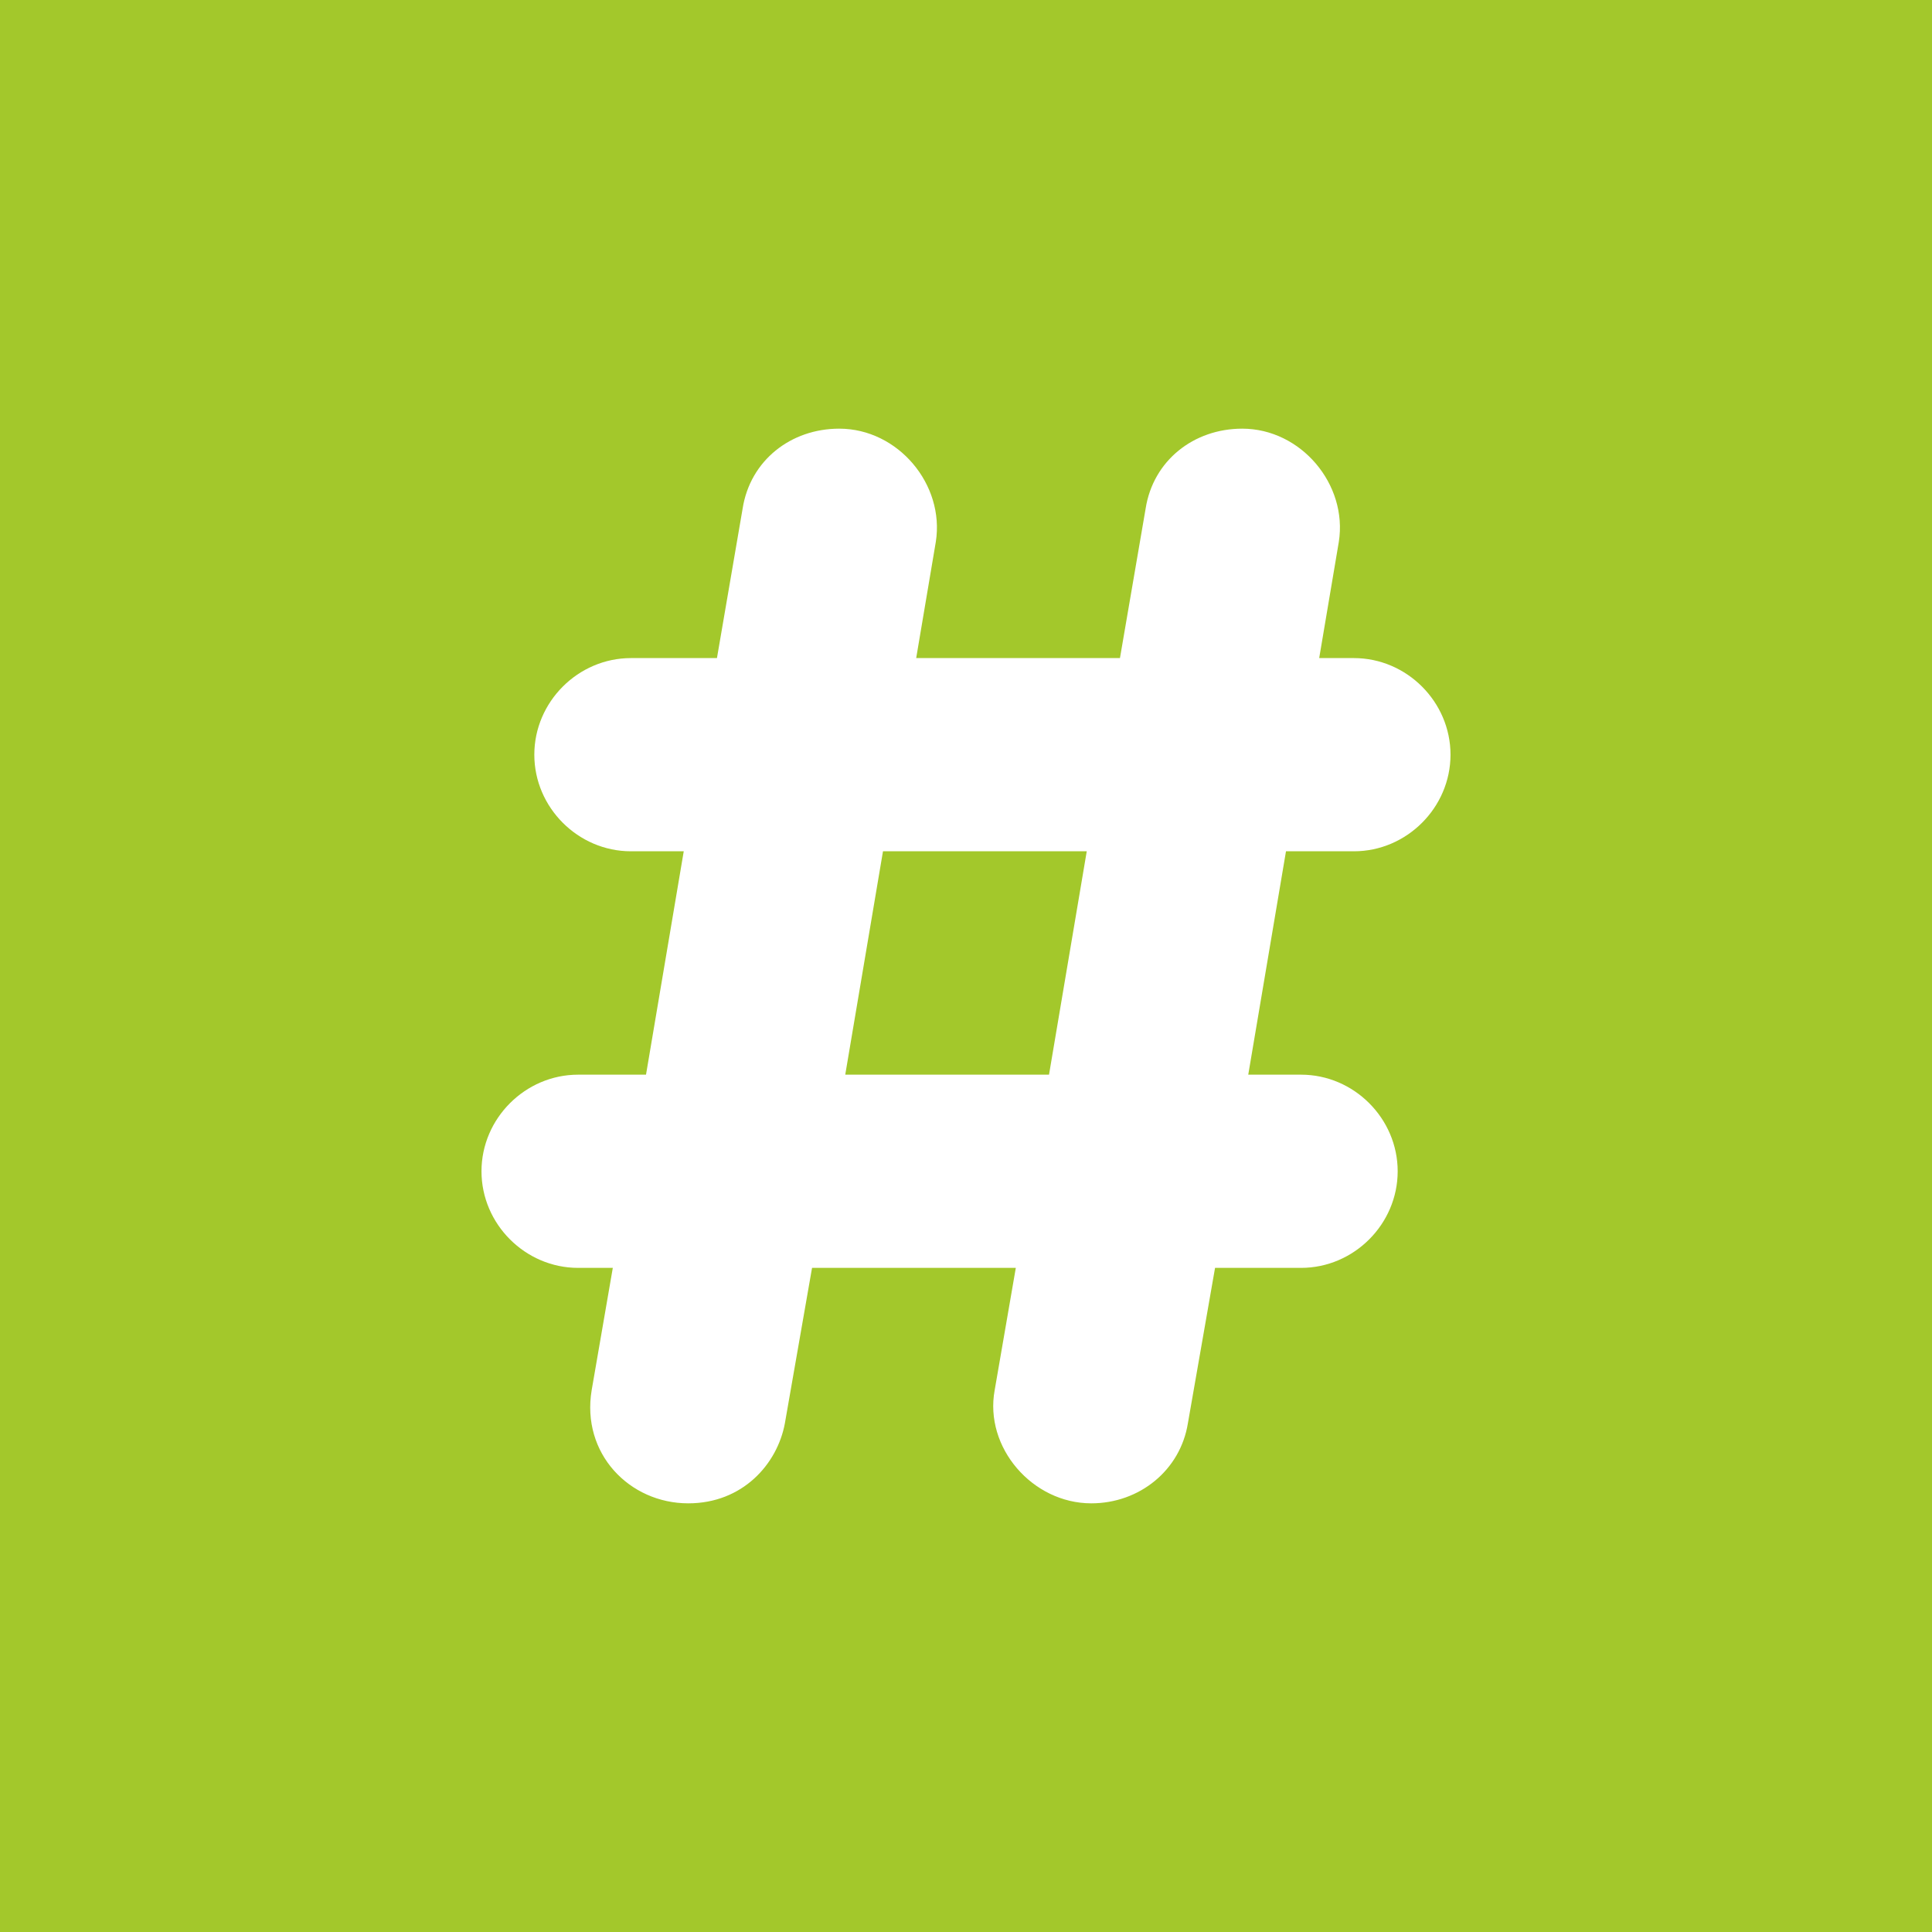
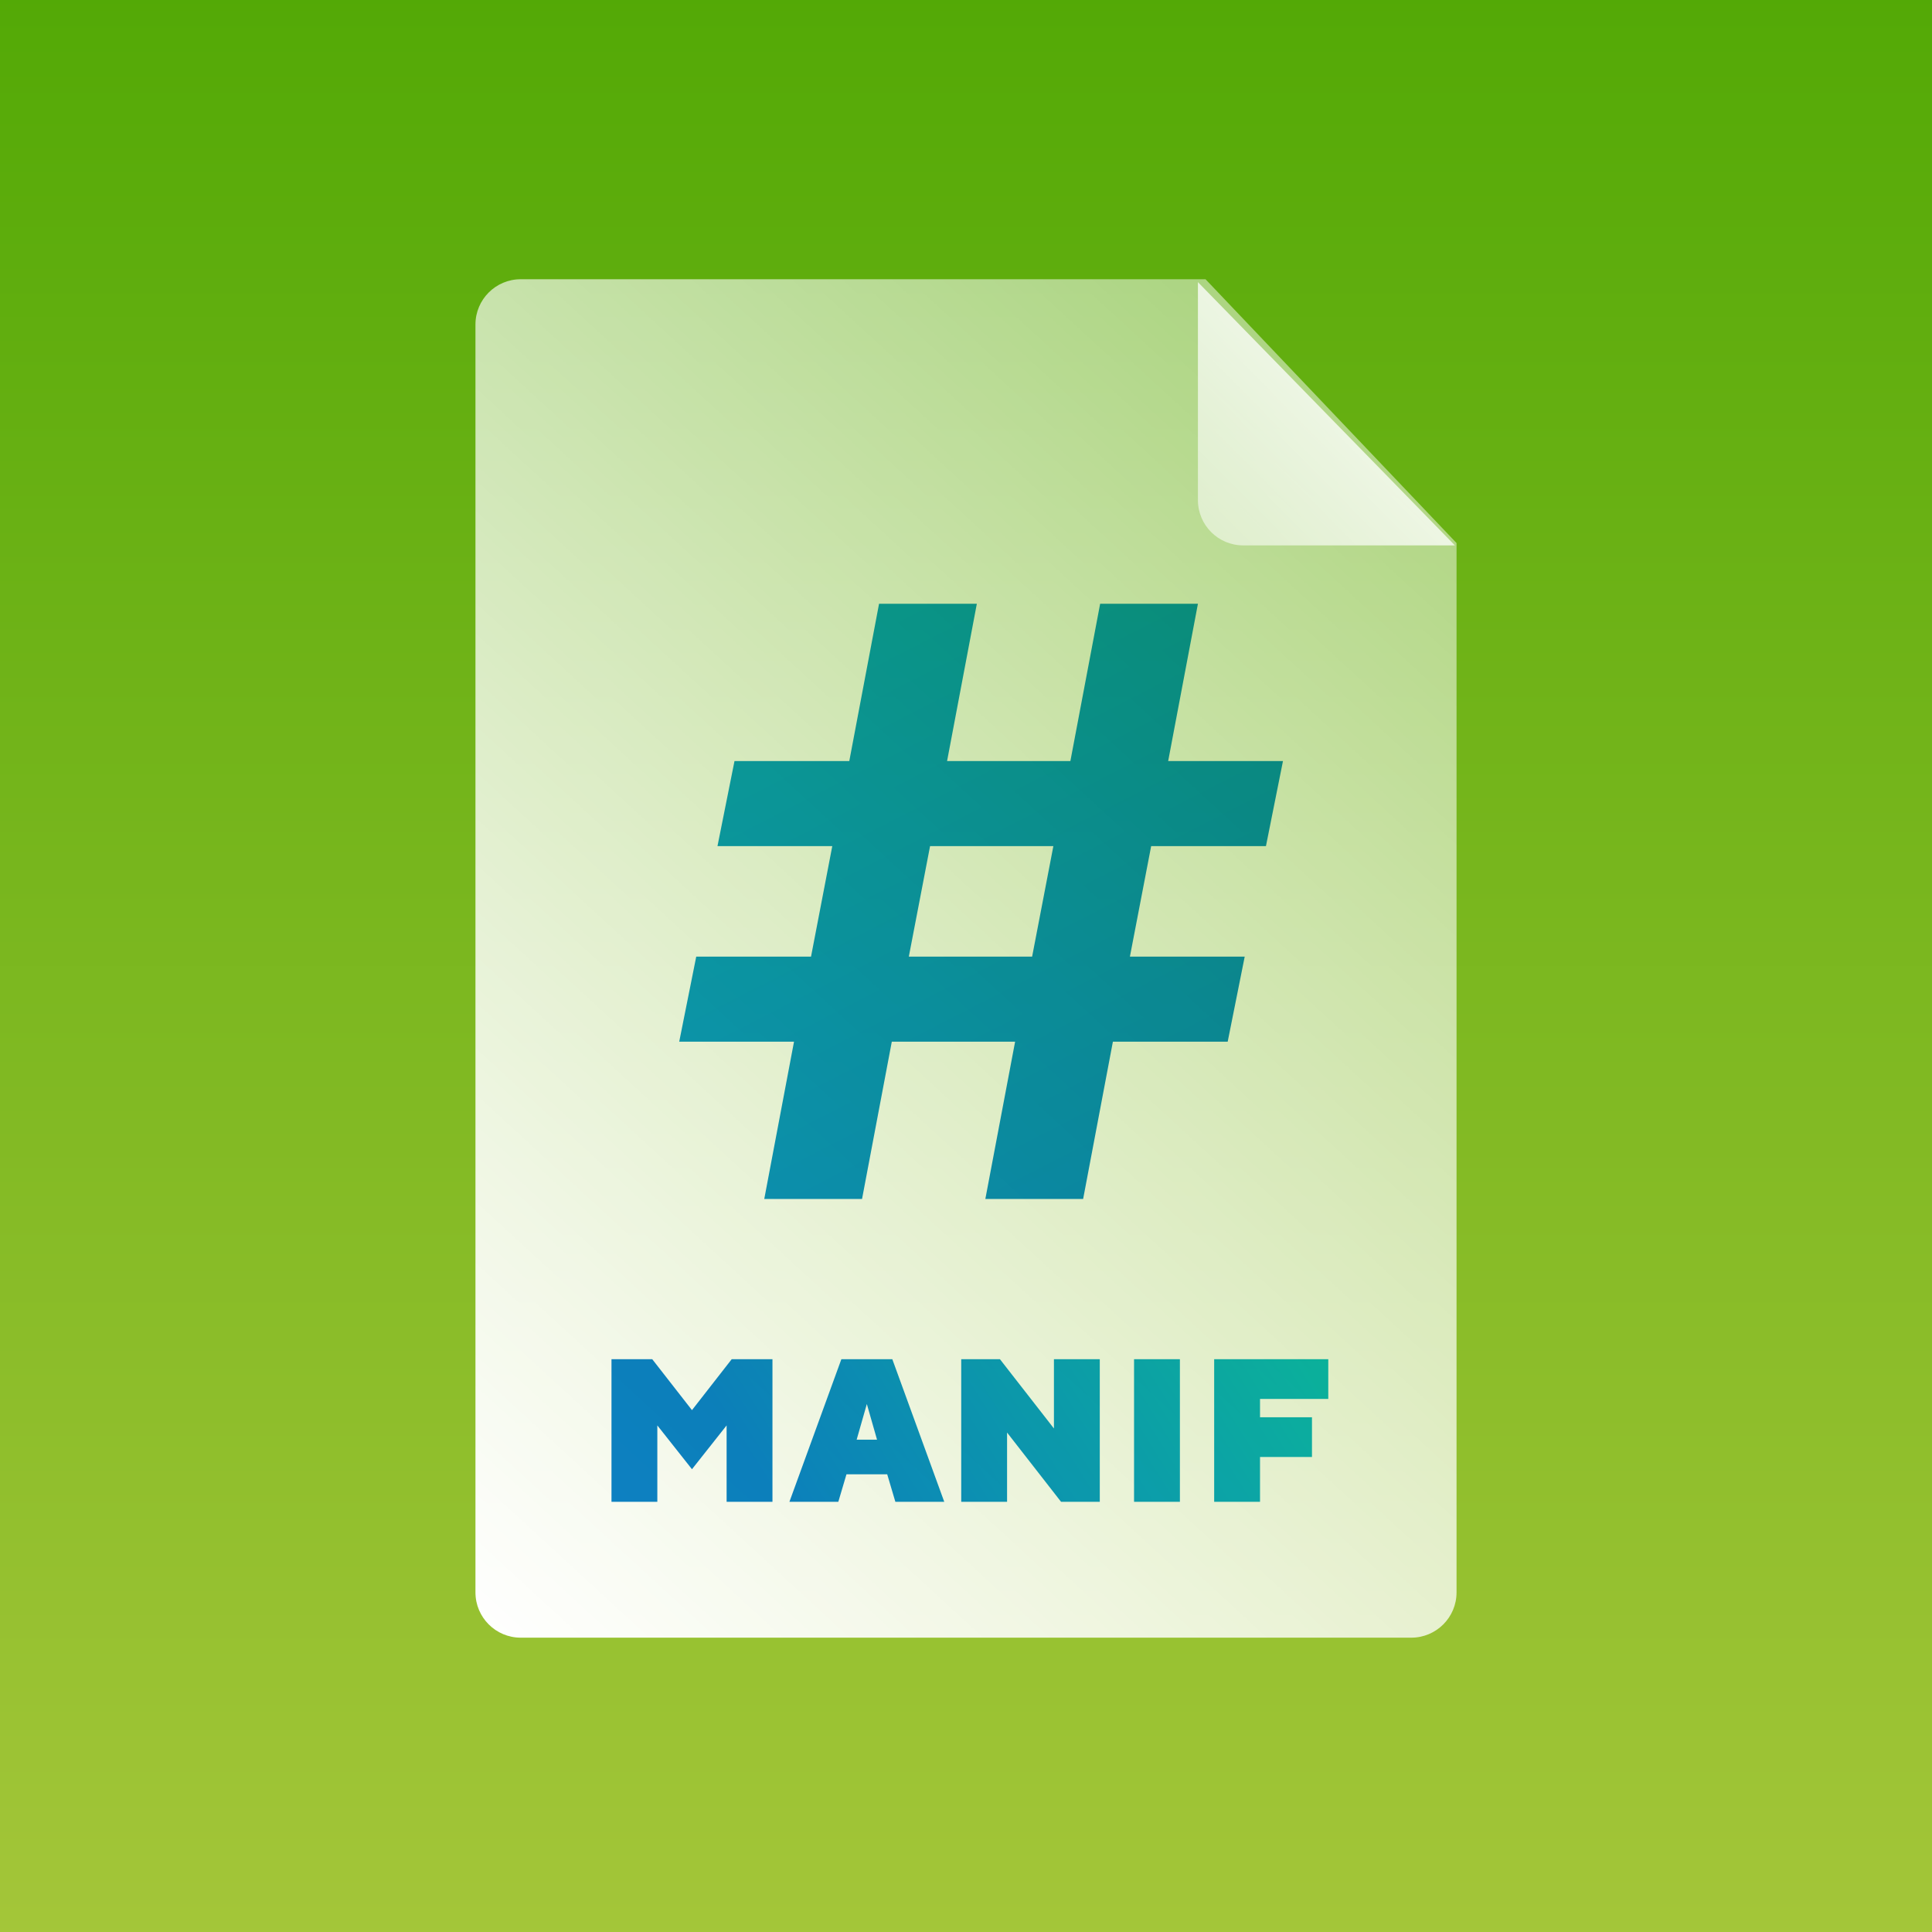
- <svg xmlns="http://www.w3.org/2000/svg" version="1.1" id="Layer_1" x="0px" y="0px" viewBox="0 0 256 256" style="enable-background:new 0 0 256 256;" xml:space="preserve">
-   <style type="text/css">
- 	.st0{fill:#A3C82B;}
- 	.st1{enable-background:new    ;}
- 	.st2{fill:#FFFFFF;}
- </style>
-   <rect id="Rectangle-1" x="0" class="st0" width="256" height="256">
- </rect>
-   <g class="st1">
-     <path class="st2" d="M81.2,168h-4.6c-7,0-12.8-5.8-12.8-12.8c0-7,5.8-12.8,12.8-12.8h9l5-29.6h-7c-7,0-12.8-5.8-12.8-12.8   c0-7,5.8-12.8,12.8-12.8H95l3.4-19.8c1-6.4,6.4-10.6,12.8-10.6c7.8,0,14,7.4,12.8,15l-2.6,15.4h27l3.4-19.8   c1-6.4,6.4-10.6,12.8-10.6c7.8,0,14,7.4,12.8,15l-2.6,15.4h4.6c7,0,12.8,5.8,12.8,12.8c0,7-5.8,12.8-12.8,12.8h-9l-5,29.6h7   c7,0,12.8,5.8,12.8,12.8c0,7-5.8,12.8-12.8,12.8H161l-3.6,20.6c-1,6.2-6.4,10.6-12.8,10.6c-7.8,0-14.2-7.4-12.8-15l2.8-16.2h-27   l-3.6,20.6c-1,5.4-5.6,10.6-12.8,10.6c-7.8,0-14.2-6.6-12.8-15L81.2,168z M139,142.4l5-29.6h-27l-5,29.6H139z" />
+ <svg xmlns="http://www.w3.org/2000/svg" width="256" height="256" viewBox="0 0 256 256">
+   <defs>
+     <linearGradient id="android-manifest-version-code-stepicon-a" x1="50%" x2="50%" y1="0%" y2="100%">
+       <stop offset="0%" stop-color="#53A906" />
+       <stop offset="100%" stop-color="#A4C639" />
+     </linearGradient>
+     <linearGradient id="android-manifest-version-code-stepicon-b" x1="92.985%" x2="14.218%" y1="-11.098%" y2="109.263%">
+       <stop offset="0%" stop-color="#FFF" stop-opacity=".399" />
+       <stop offset="100%" stop-color="#FFF" />
+     </linearGradient>
+     <linearGradient id="android-manifest-version-code-stepicon-c" x1="-26.536%" x2="122.497%" y1="-140.971%" y2="146.911%">
+       <stop offset="0%" stop-color="#0DD3C5" />
+       <stop offset="8.751%" stop-color="#0DC0C7" />
+       <stop offset="100%" stop-color="#0D83CD" />
+     </linearGradient>
+     <linearGradient id="android-manifest-version-code-stepicon-d" x1="253.832%" x2="17.426%" y1="25.871%" y2="55.25%">
+       <stop offset="0%" stop-color="#0DD3C5" />
+       <stop offset="61.124%" stop-color="#0DC0C7" />
+       <stop offset="100%" stop-color="#0D83CD" />
+     </linearGradient>
+     <linearGradient id="android-manifest-version-code-stepicon-e" x1="-20.991%" x2="94.593%" y1="123.982%" y2="6.149%">
+       <stop offset="0%" stop-color="#FFF" stop-opacity=".399" />
+       <stop offset="100%" stop-color="#FFF" />
+     </linearGradient>
+   </defs>
+   <g fill="none" fill-rule="evenodd">
+     <rect width="256" height="256" fill="url(#android-manifest-version-code-stepicon-a)" />
+     <path fill="url(#android-manifest-version-code-stepicon-b)" d="M69,37 L159.738,37 L193,71.959 L193,211 C193,214.314 190.314,217 187,217 L69,217 C65.686,217 63,214.314 63,211 L63,43 C63,39.686 65.686,37 69,37 Z" />
+     <path fill="url(#android-manifest-version-code-stepicon-c)" fill-rule="nonzero" d="M149.718,126.761 L164.93,126.761 L162.676,138.028 L147.465,138.028 L143.521,158.873 L130.563,158.873 L134.507,138.028 L118.169,138.028 L114.225,158.873 L101.268,158.873 L105.211,138.028 L90,138.028 L92.254,126.761 L107.465,126.761 L110.282,112.113 L95.07,112.113 L97.324,100.845 L112.535,100.845 L116.479,80 L129.437,80 L125.493,100.845 L141.831,100.845 L145.775,80 L158.732,80 L154.789,100.845 L170,100.845 L167.746,112.113 L152.535,112.113 L149.718,126.761 Z M136.761,126.761 L139.577,112.113 L123.239,112.113 L120.423,126.761 L136.761,126.761 Z" style="mix-blend-mode:multiply" />
+     <path fill="url(#android-manifest-version-code-stepicon-d)" fill-rule="nonzero" d="M96.28,188.875 L91.69,194.68 L87.1,188.875 L87.1,199 L81.025,199 L81.025,180.1 L86.425,180.1 L91.69,186.85 L96.955,180.1 L102.355,180.1 L102.355,199 L96.28,199 L96.28,188.875 Z M116.211,190.765 L114.861,186.04 L113.511,190.765 L116.211,190.765 Z M117.561,195.355 L112.161,195.355 L111.081,199 L104.601,199 L111.486,180.1 L118.236,180.1 L125.121,199 L118.641,199 L117.561,195.355 Z M139.652,180.1 L145.727,180.1 L145.727,199 L140.597,199 L133.442,189.82 L133.442,199 L127.367,199 L127.367,180.1 L132.497,180.1 L139.652,189.28 L139.652,180.1 Z M150.268,199 L150.268,180.1 L156.343,180.1 L156.343,199 L150.268,199 Z M160.884,180.1 L176.004,180.1 L176.004,185.365 L166.959,185.365 L166.959,187.795 L173.844,187.795 L173.844,193.06 L166.959,193.06 L166.959,199 L160.884,199 L160.884,180.1 Z" style="mix-blend-mode:multiply" />
+     <path fill="url(#android-manifest-version-code-stepicon-e)" d="M158.731,37.383 L192.785,72.267 L164.731,72.267 C161.417,72.267 158.731,69.581 158.731,66.267 L158.731,37.383 Z" />
  </g>
</svg>
